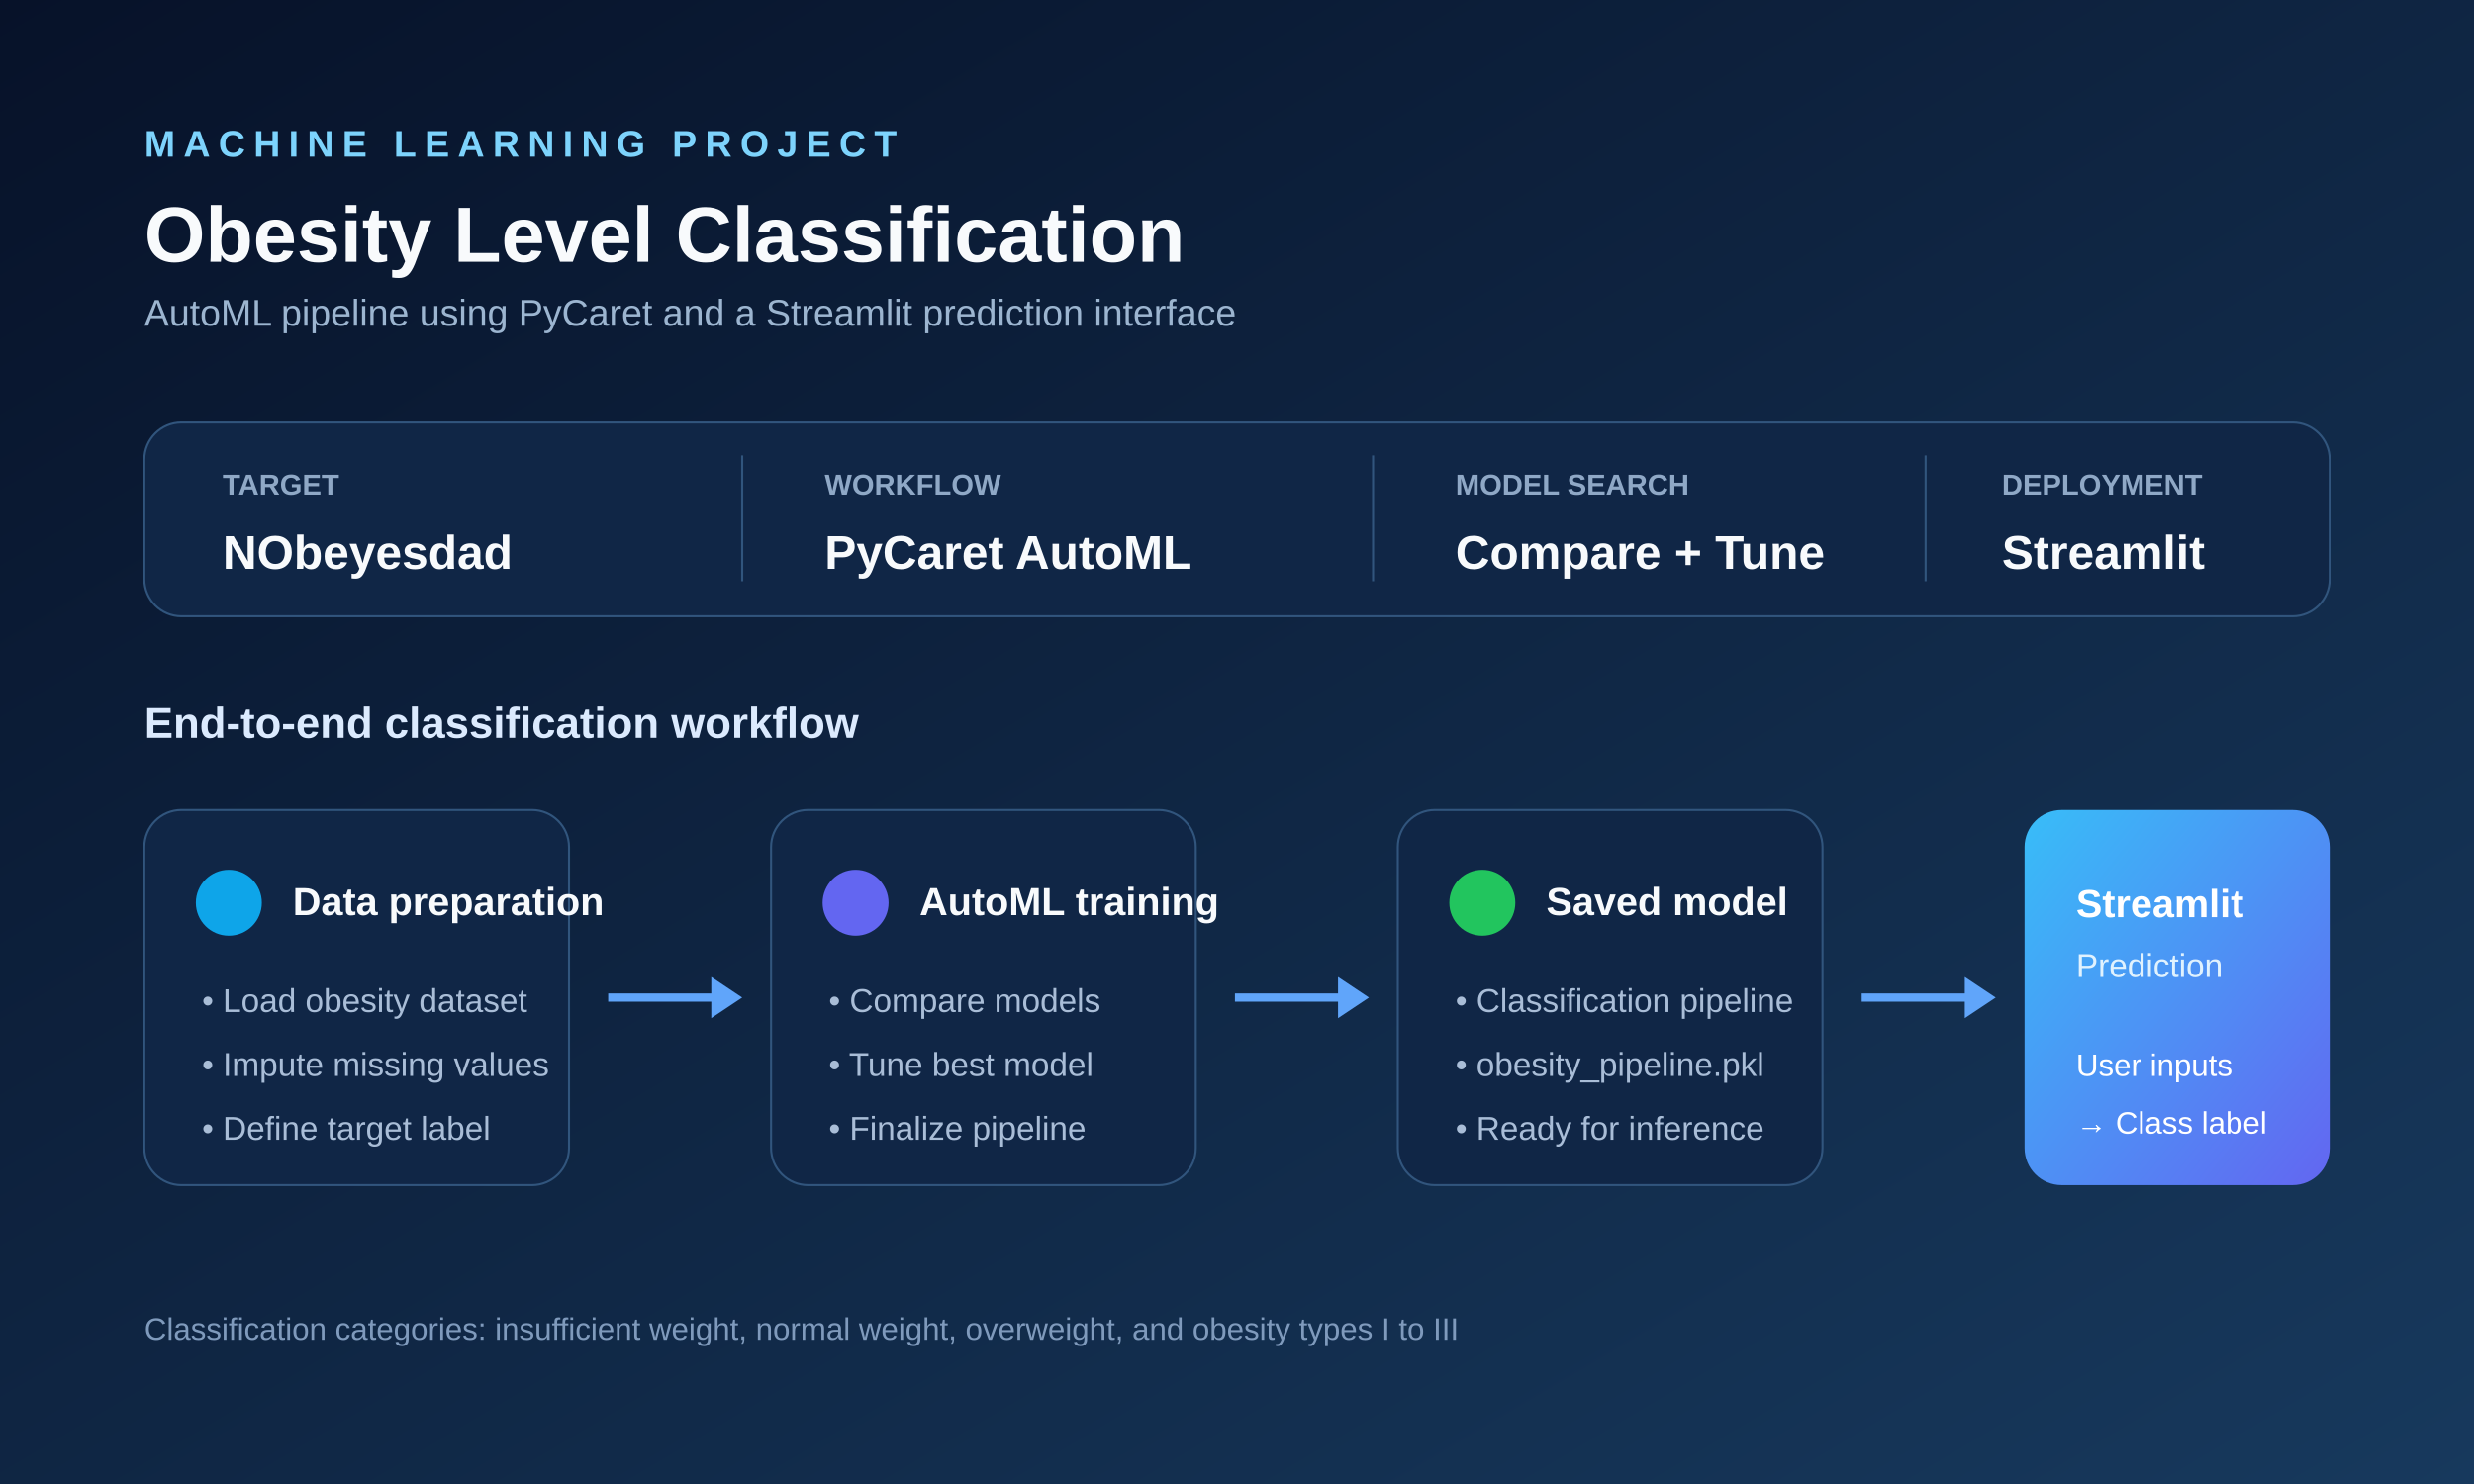
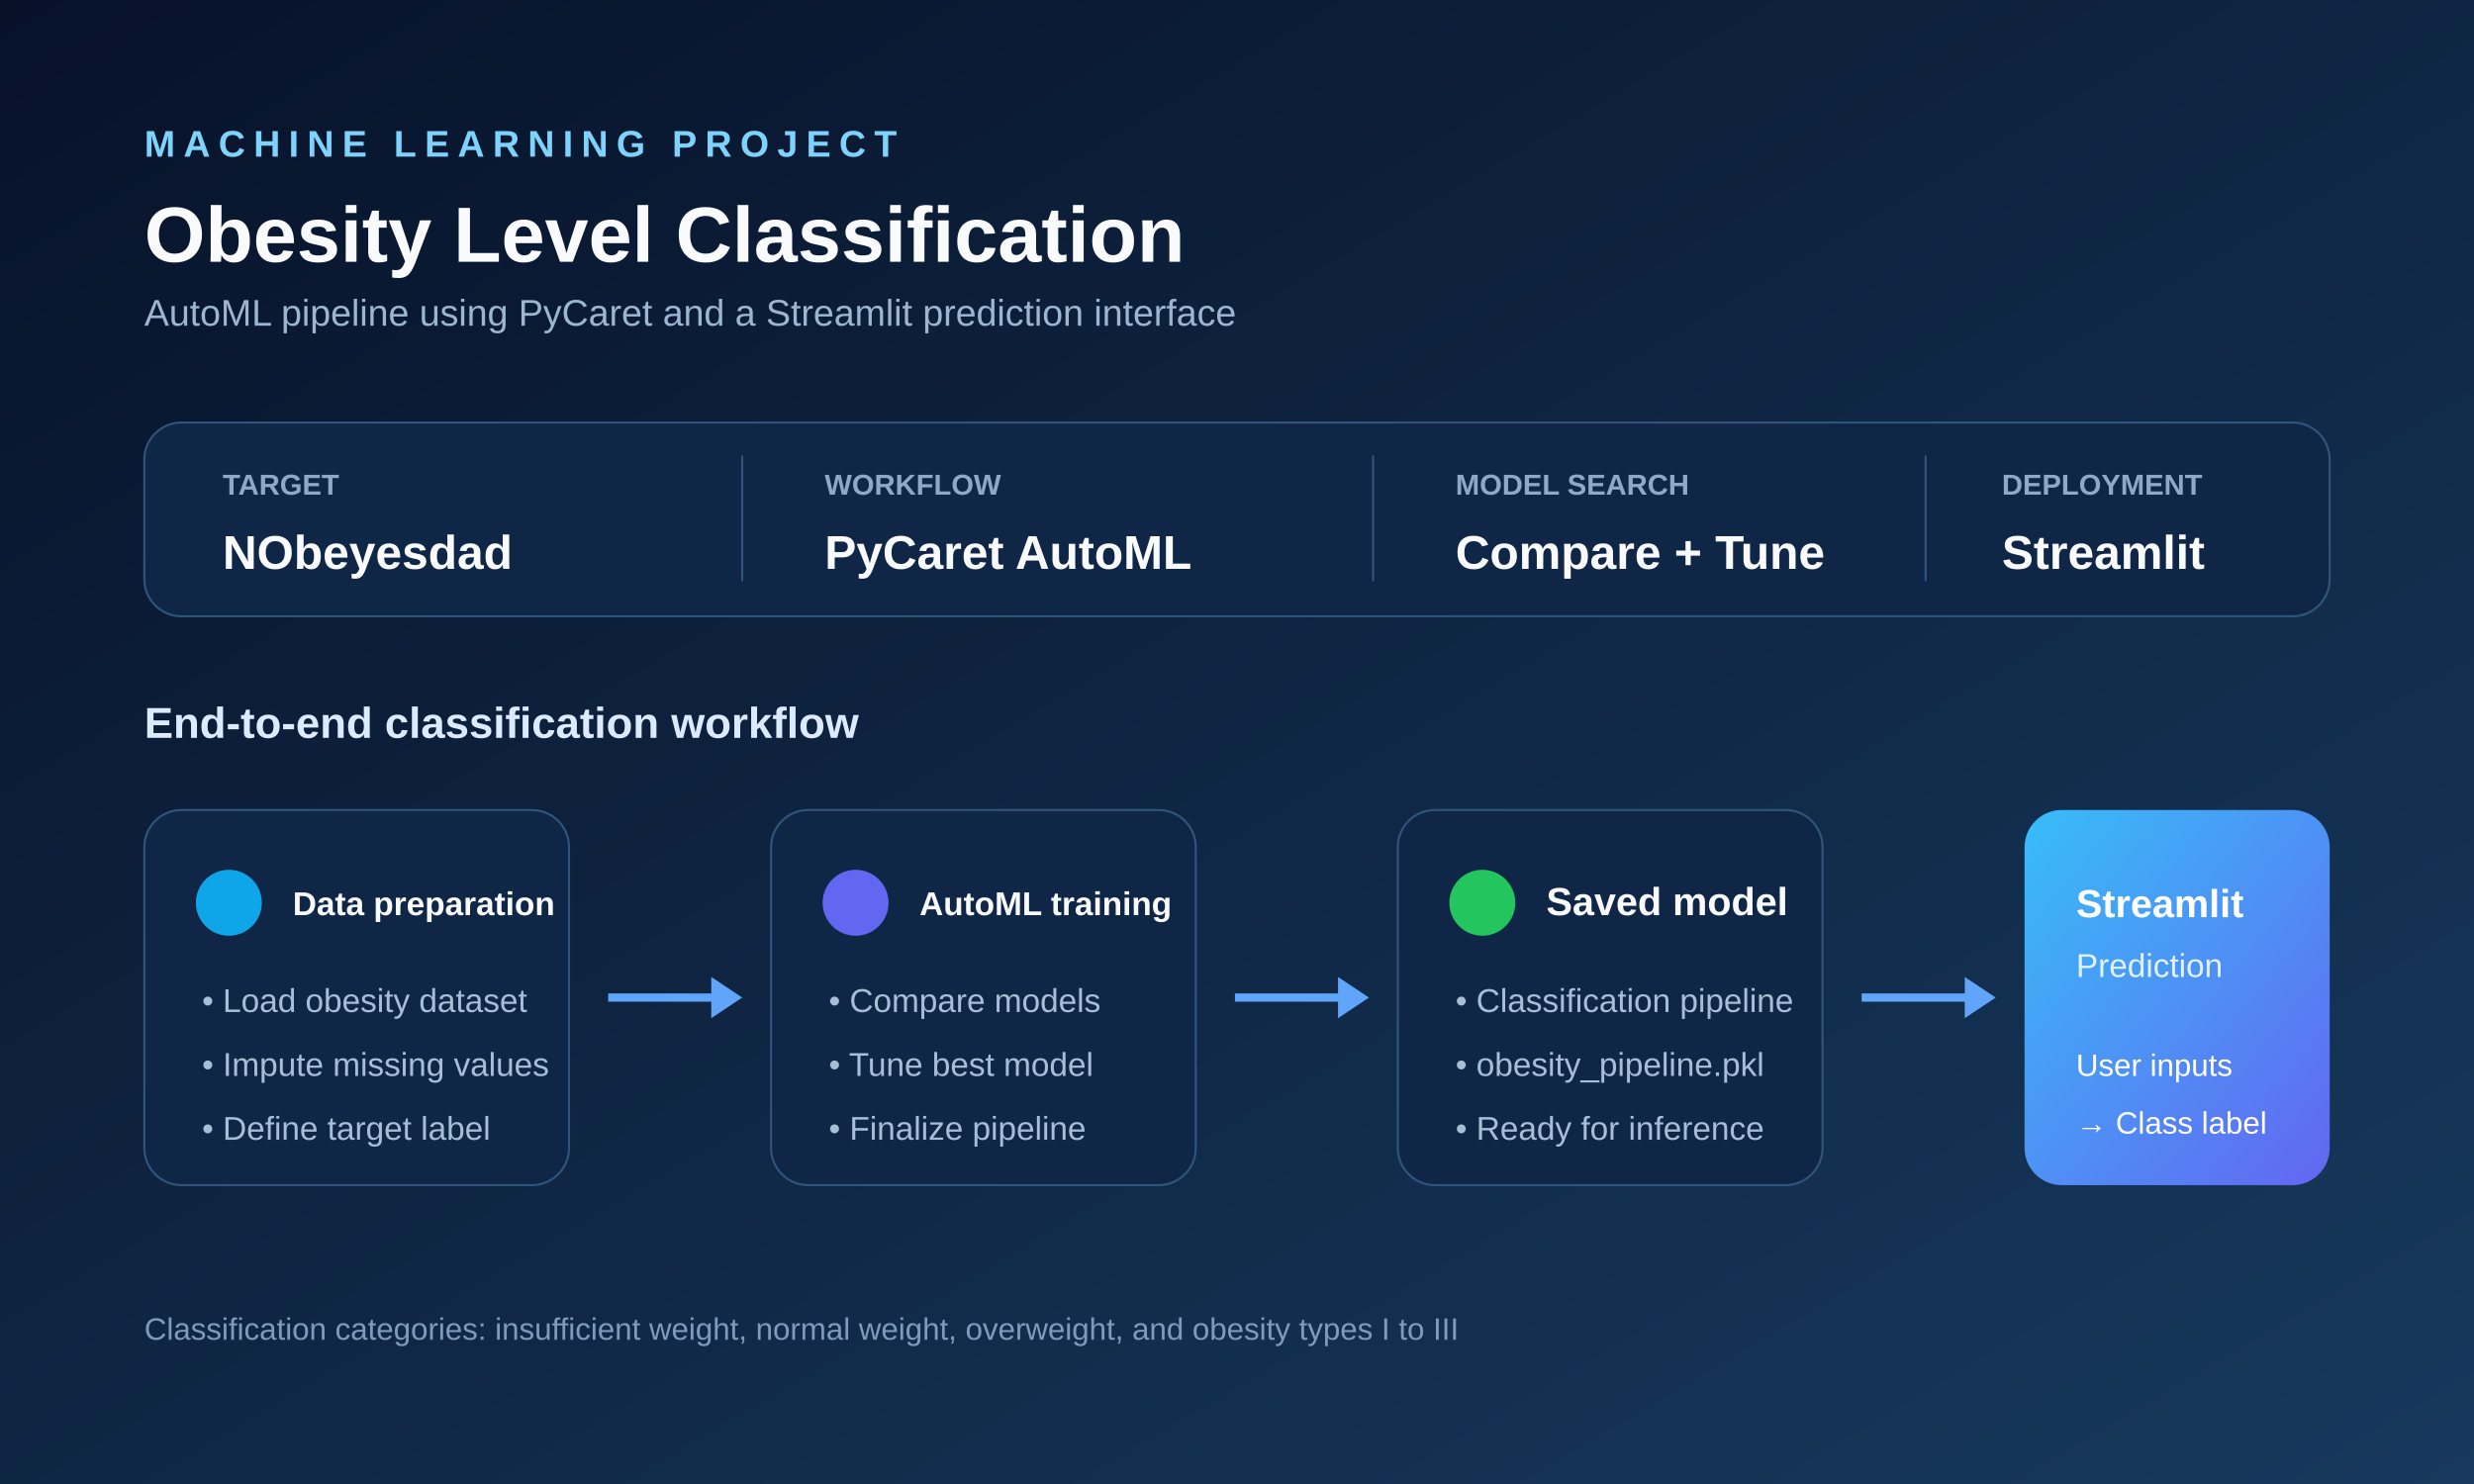
<svg xmlns="http://www.w3.org/2000/svg" width="1200" height="720" viewBox="0 0 1200 720" role="img" aria-labelledby="title desc">
  <defs>
    <linearGradient id="bg" x1="0" y1="0" x2="1" y2="1">
      <stop stop-color="#071229" />
      <stop offset="1" stop-color="#17395d" />
    </linearGradient>
    <linearGradient id="accent" x1="0" y1="0" x2="1" y2="1">
      <stop stop-color="#38bdf8" />
      <stop offset="1" stop-color="#6366f1" />
    </linearGradient>
  </defs>
  <rect width="1200" height="720" fill="url(#bg)" />
  <g font-family="Arial, sans-serif">
    <text x="70" y="76" fill="#7dd3fc" font-size="18" font-weight="700" letter-spacing="4">MACHINE LEARNING PROJECT</text>
    <text x="70" y="127" fill="#f8fafc" font-size="38" font-weight="700">Obesity Level Classification</text>
    <text x="70" y="158" fill="#9cb5d0" font-size="18">AutoML pipeline using PyCaret and a Streamlit prediction interface</text>
    <rect x="70" y="205" width="1060" height="94" rx="18" fill="#102646" stroke="#31557d" />
    <g fill="#8fa8c6" font-size="14" font-weight="700">
      <text x="108" y="240">TARGET</text>
      <text x="400" y="240">WORKFLOW</text>
      <text x="706" y="240">MODEL SEARCH</text>
      <text x="971" y="240">DEPLOYMENT</text>
    </g>
    <g fill="#f8fafc" font-size="23" font-weight="700">
      <text x="108" y="276">NObeyesdad</text>
      <text x="400" y="276">PyCaret AutoML</text>
      <text x="706" y="276">Compare + Tune</text>
      <text x="971" y="276">Streamlit</text>
    </g>
    <path d="M360 221V282M666 221V282M934 221V282" stroke="#31557d" />
    <text x="70" y="358" fill="#dbeafe" font-size="21" font-weight="700">End-to-end classification workflow</text>
    <g>
      <rect x="70" y="393" width="206" height="182" rx="18" fill="#102646" stroke="#31557d" />
      <circle cx="111" cy="438" r="16" fill="#0ea5e9" />
-       <text x="142" y="444" fill="#f8fafc" font-size="19" font-weight="700">Data preparation</text>
+       <text x="142" y="444" fill="#f8fafc" font-size="16" font-weight="700">Data preparation</text>
      <text x="98" y="491" fill="#a9bdd7" font-size="16">• Load obesity dataset</text>
      <text x="98" y="522" fill="#a9bdd7" font-size="16">• Impute missing values</text>
      <text x="98" y="553" fill="#a9bdd7" font-size="16">• Define target label</text>
      <path d="M295 484H354" stroke="#60a5fa" stroke-width="4" />
      <path d="M345 474l15 10-15 10" fill="#60a5fa" />
      <rect x="374" y="393" width="206" height="182" rx="18" fill="#102646" stroke="#31557d" />
      <circle cx="415" cy="438" r="16" fill="#6366f1" />
-       <text x="446" y="444" fill="#f8fafc" font-size="19" font-weight="700">AutoML training</text>
+       <text x="446" y="444" fill="#f8fafc" font-size="16" font-weight="700">AutoML training</text>
      <text x="402" y="491" fill="#a9bdd7" font-size="16">• Compare models</text>
      <text x="402" y="522" fill="#a9bdd7" font-size="16">• Tune best model</text>
      <text x="402" y="553" fill="#a9bdd7" font-size="16">• Finalize pipeline</text>
      <path d="M599 484H658" stroke="#60a5fa" stroke-width="4" />
      <path d="M649 474l15 10-15 10" fill="#60a5fa" />
      <rect x="678" y="393" width="206" height="182" rx="18" fill="#102646" stroke="#31557d" />
      <circle cx="719" cy="438" r="16" fill="#22c55e" />
      <text x="750" y="444" fill="#f8fafc" font-size="19" font-weight="700">Saved model</text>
      <text x="706" y="491" fill="#a9bdd7" font-size="16">• Classification pipeline</text>
      <text x="706" y="522" fill="#a9bdd7" font-size="16">• obesity_pipeline.pkl</text>
      <text x="706" y="553" fill="#a9bdd7" font-size="16">• Ready for inference</text>
      <path d="M903 484H962" stroke="#60a5fa" stroke-width="4" />
      <path d="M953 474l15 10-15 10" fill="#60a5fa" />
      <rect x="982" y="393" width="148" height="182" rx="18" fill="url(#accent)" />
      <text x="1007" y="445" fill="#fff" font-size="19" font-weight="700">Streamlit</text>
      <text x="1007" y="474" fill="#e0f2fe" font-size="16">Prediction</text>
      <text x="1007" y="522" fill="#fff" font-size="15">User inputs</text>
      <text x="1007" y="550" fill="#fff" font-size="15">→ Class label</text>
    </g>
    <text x="70" y="650" fill="#7f9abc" font-size="15">Classification categories: insufficient weight, normal weight, overweight, and obesity types I to III</text>
  </g>
</svg>
